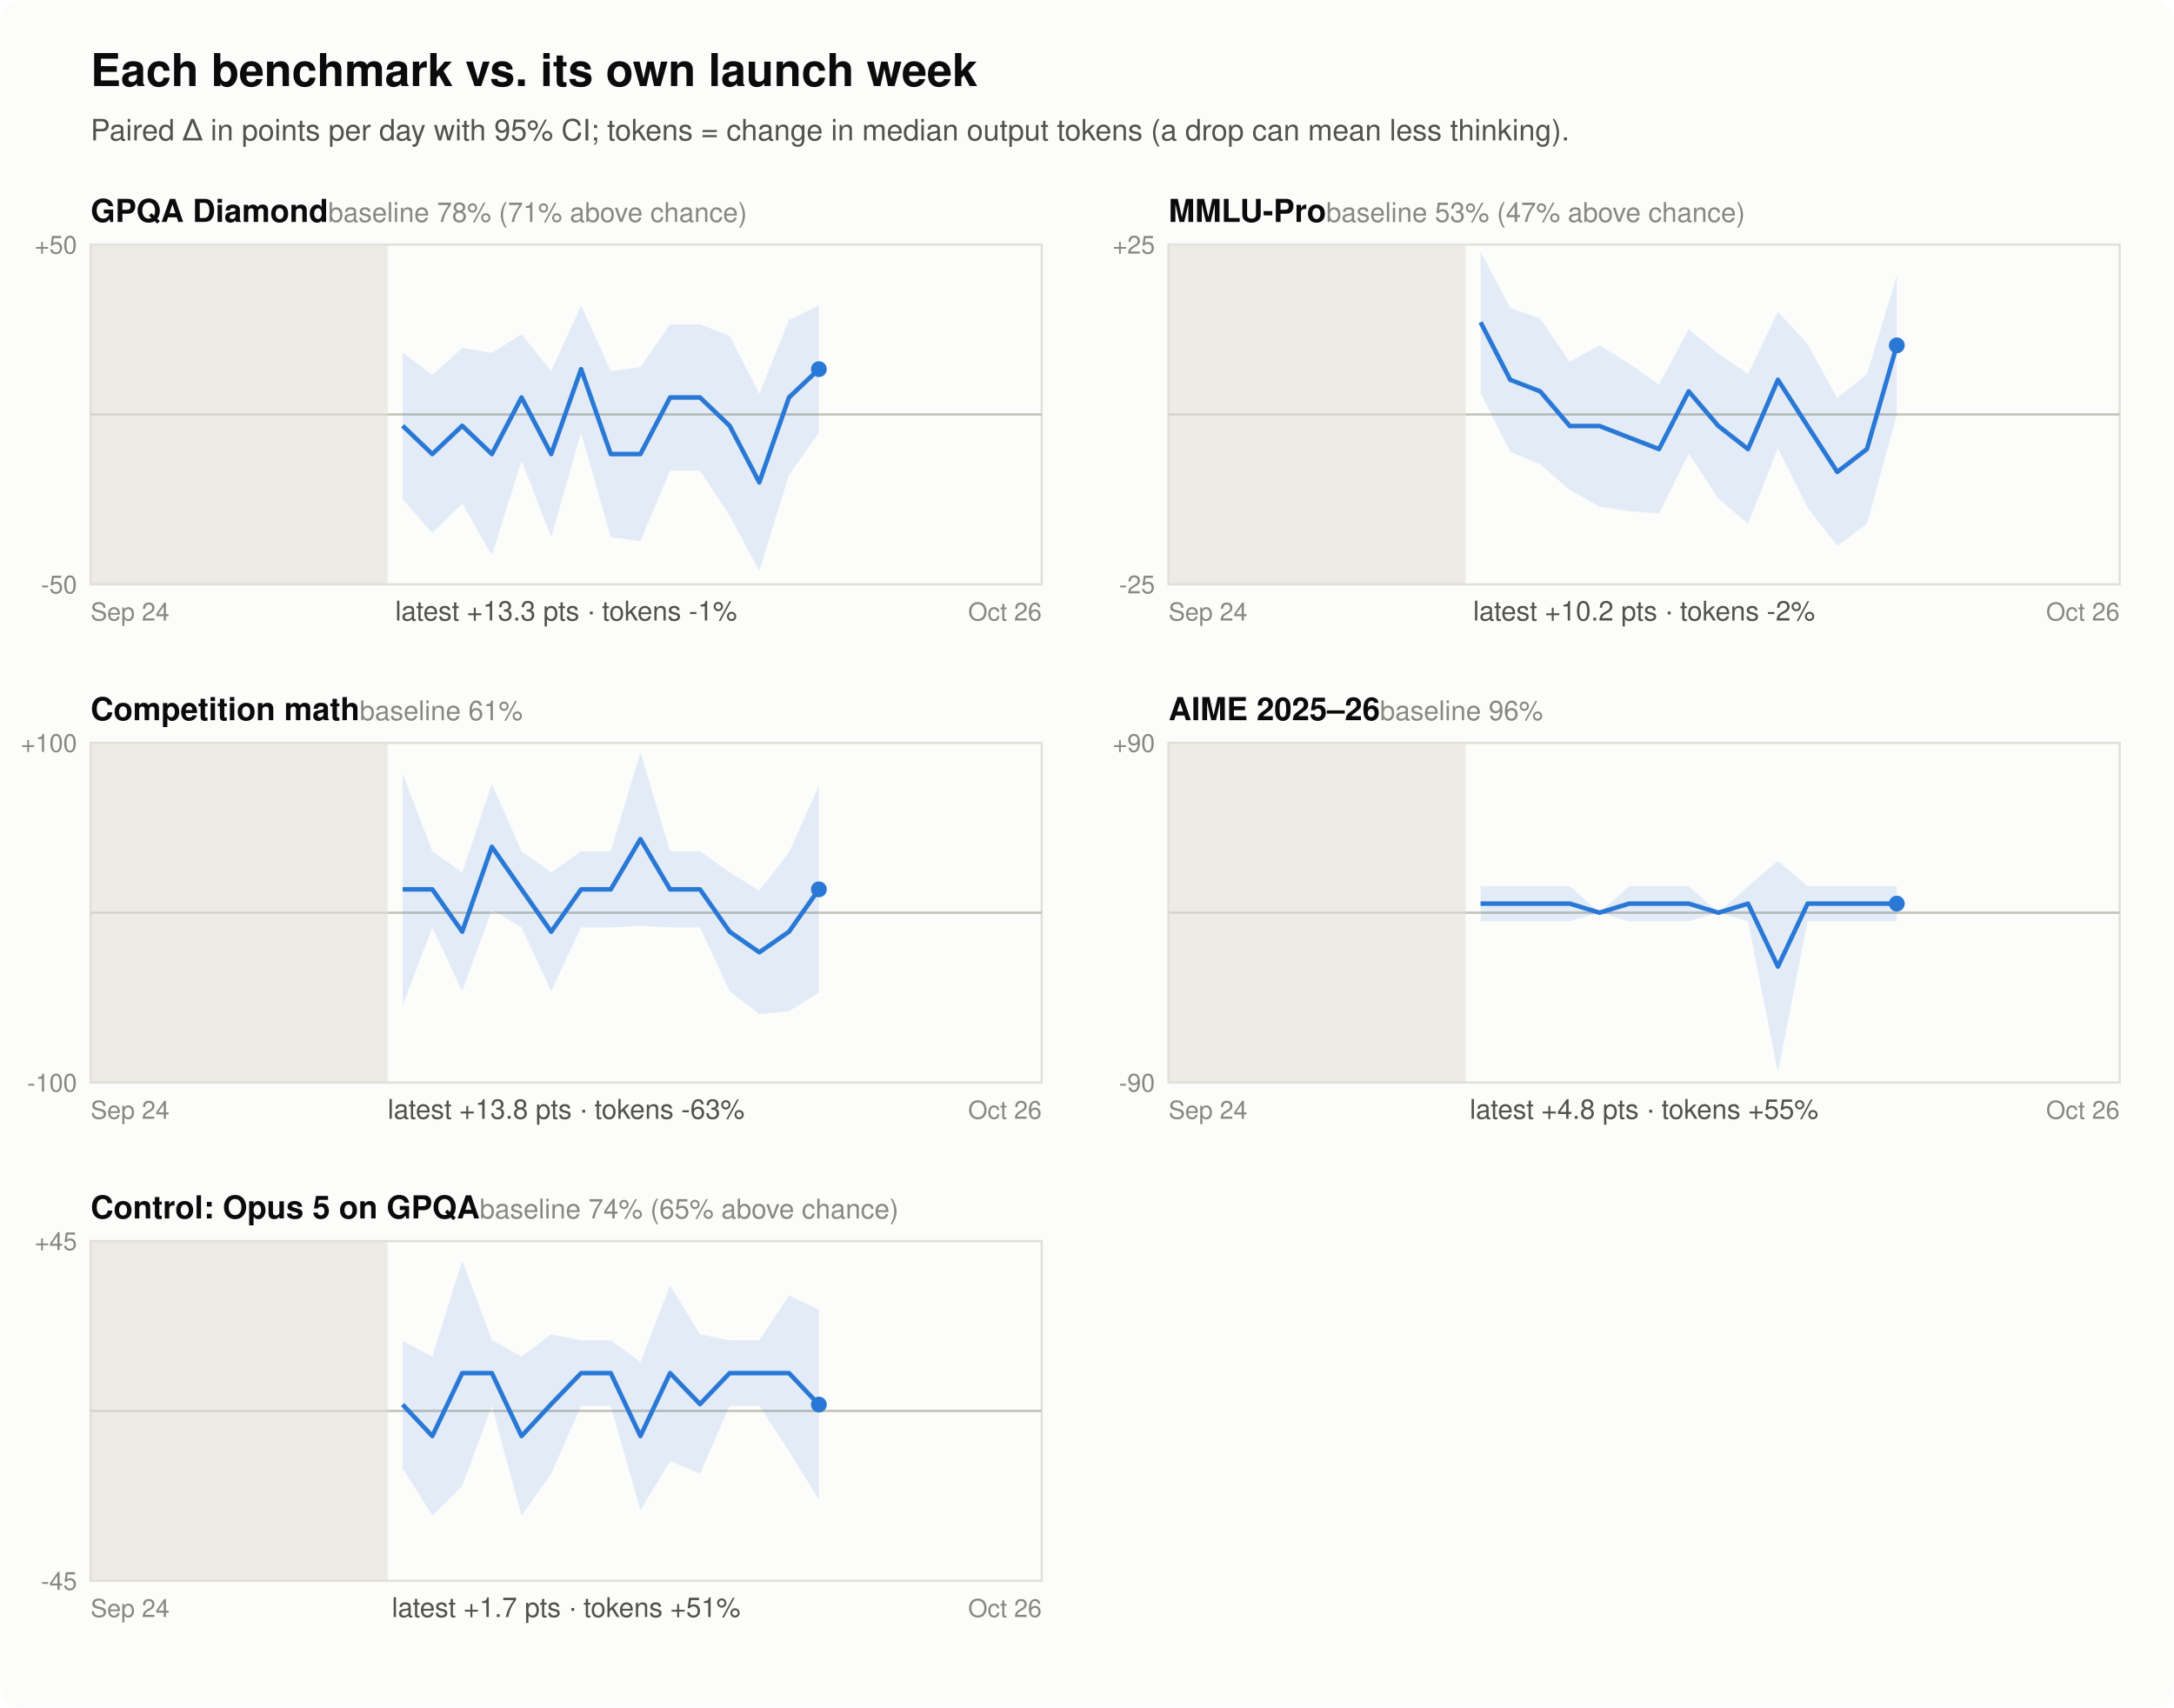
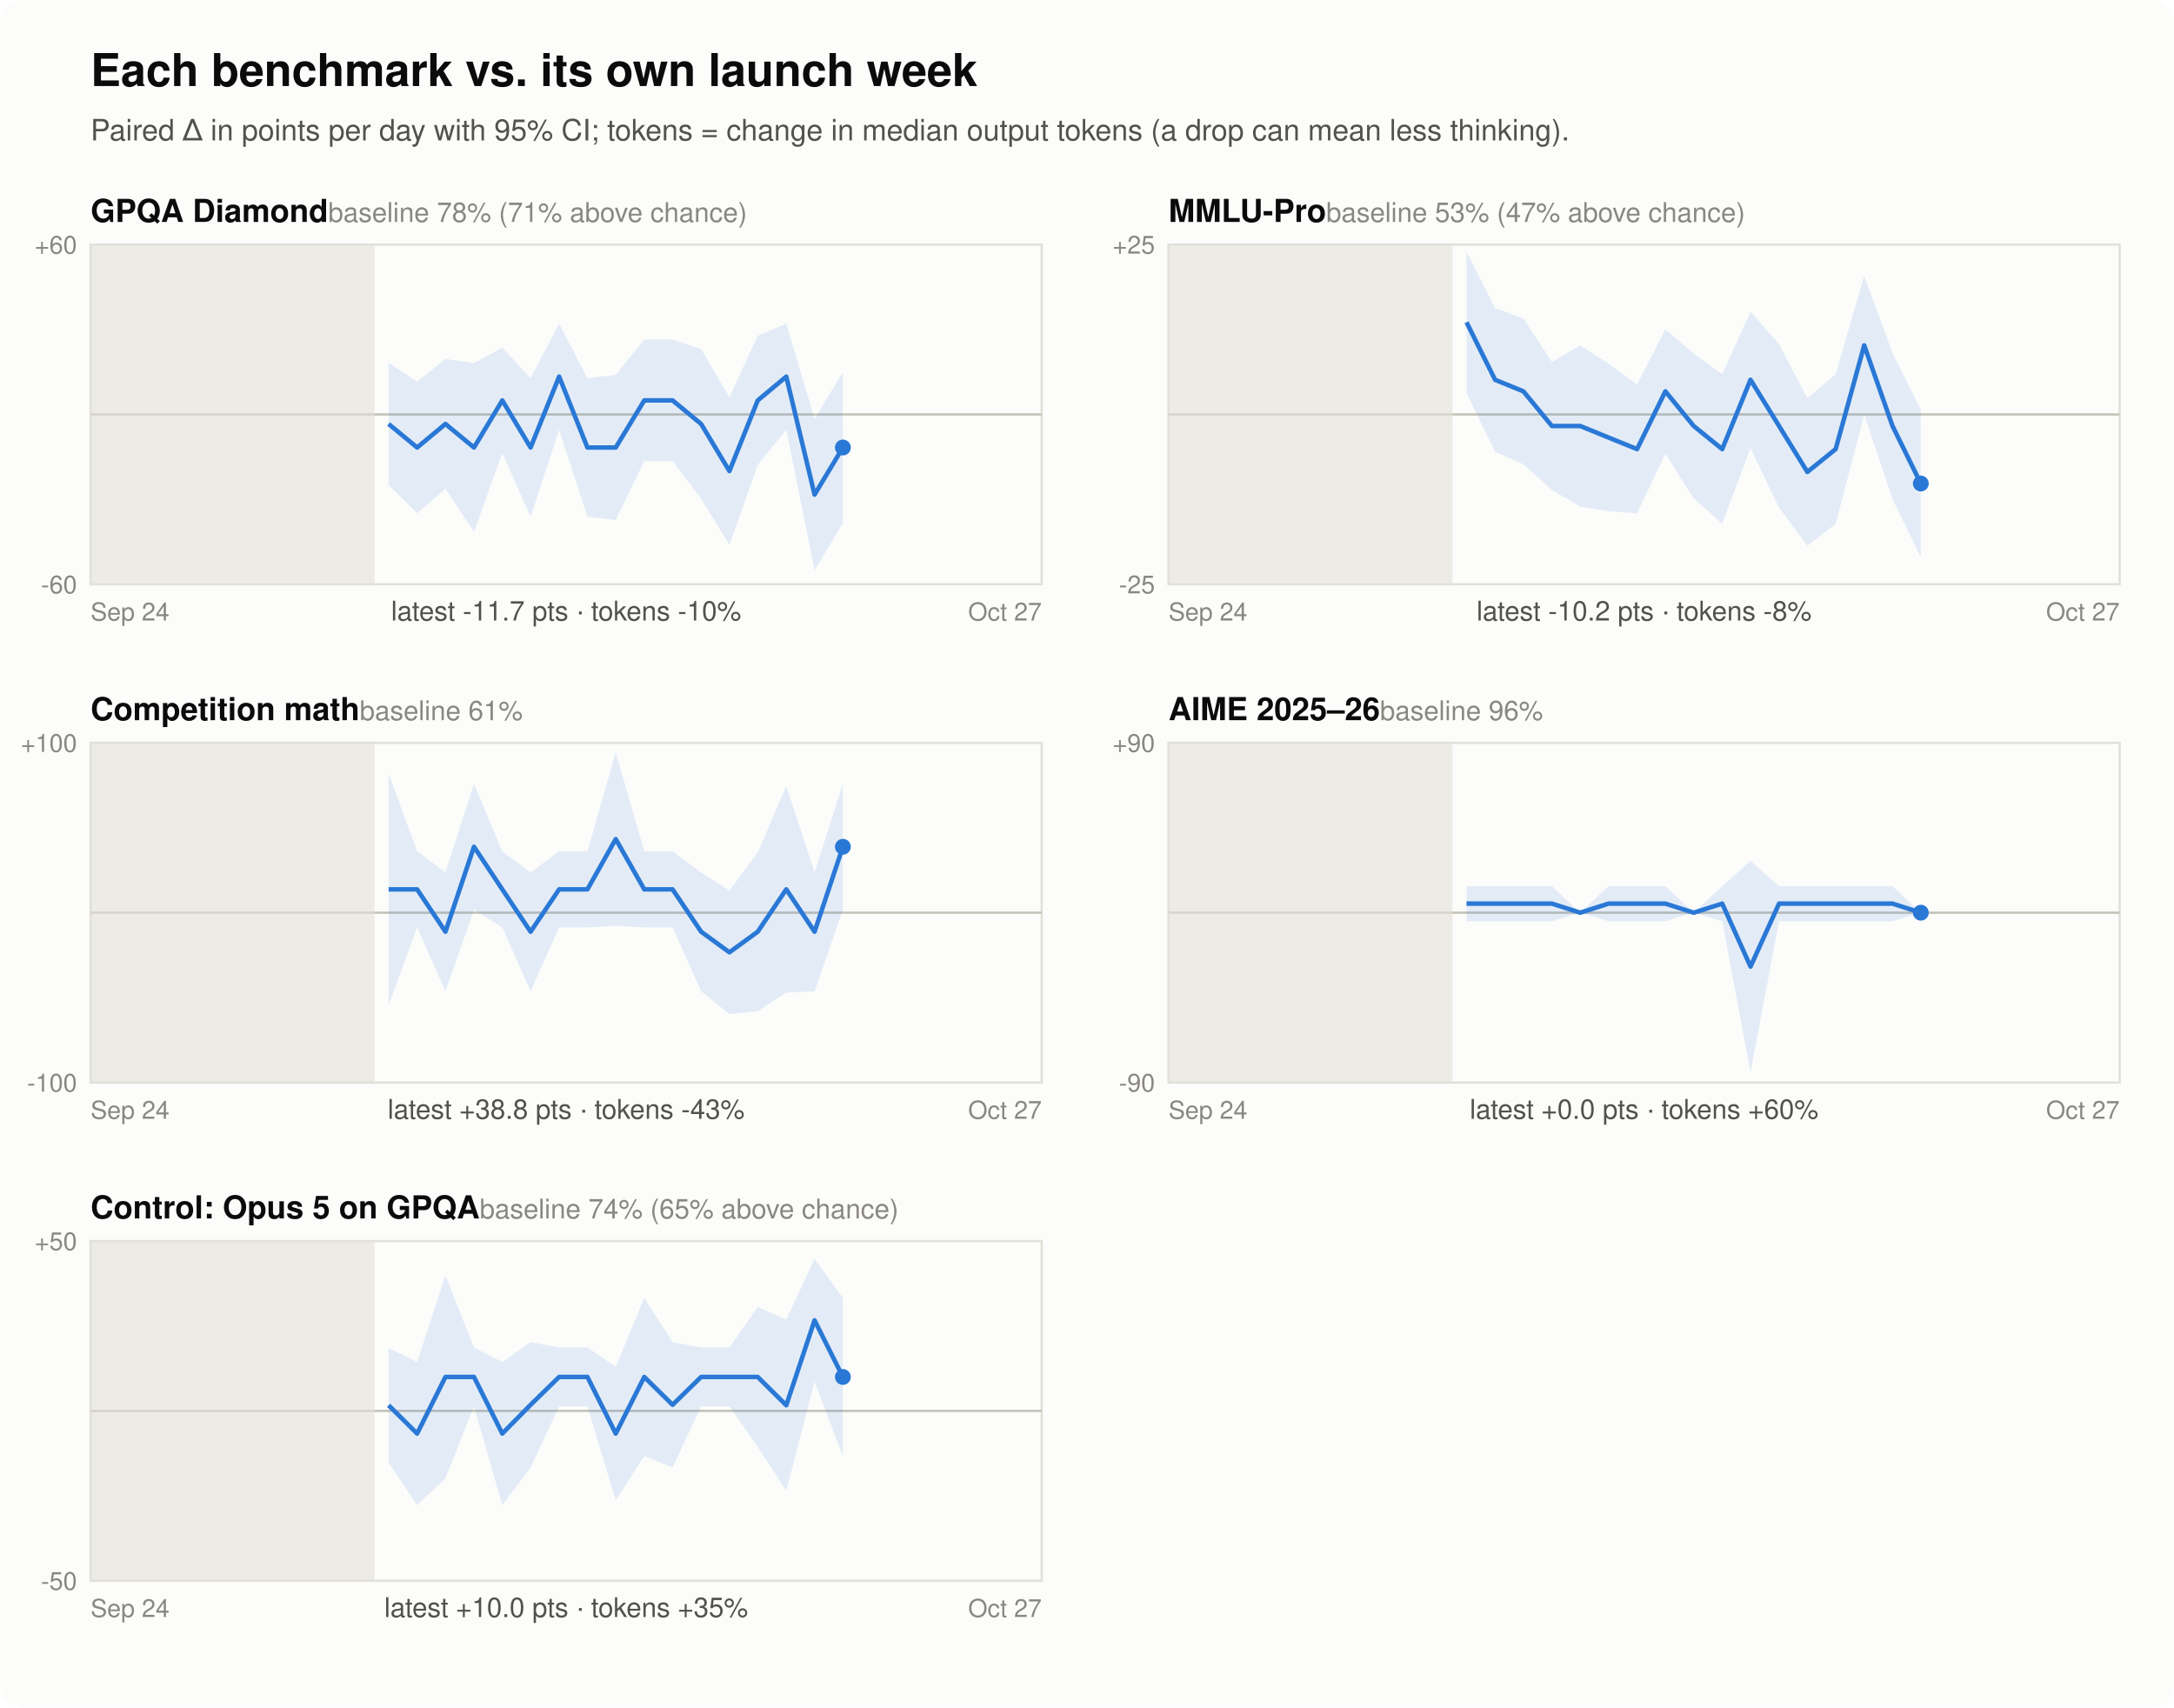
<svg xmlns="http://www.w3.org/2000/svg" width="960" height="754" viewBox="0 0 960 754" font-family="-apple-system, Segoe UI, Helvetica, Arial, sans-serif" role="img" aria-labelledby="ft fd">
  <rect width="960" height="754" rx="10" fill="#fcfcfb" />
  <text x="40" y="38" fill="#0b0b0b" font-size="20" font-weight="600">Each benchmark vs. its own launch week</text>
  <text x="40" y="62" fill="#52514e" font-size="13">Paired Δ in points per day with 95% CI; tokens = change in median output tokens (a drop can mean less thinking).</text>
  <text x="40" y="98" fill="#0b0b0b" font-size="14" font-weight="600">GPQA Diamond<tspan fill="#898781" font-weight="400" font-size="12">  baseline 78% (71% above chance)</tspan>
  </text>
  <rect x="40" y="108" width="420" height="150" fill="none" stroke="#e1e0d9" />
  <line x1="40" y1="183.0" x2="460" y2="183.0" stroke="#c3c2b7" />
-   <text x="34" y="262.0" text-anchor="end" fill="#898781" font-size="11">-50</text>
-   <text x="34" y="112.0" text-anchor="end" fill="#898781" font-size="11">+50</text>
-   <rect x="40.0" y="108" width="131.2" height="150" fill="#e1e0d9" opacity="0.6" />
+   <text x="34" y="262.0" text-anchor="end" fill="#898781" font-size="11">-60</text>
+   <text x="34" y="112.0" text-anchor="end" fill="#898781" font-size="11">+60</text>
+   <rect x="40.0" y="108" width="125.4" height="150" fill="#e1e0d9" opacity="0.6" />
  <text x="40" y="274" fill="#898781" font-size="11">Sep 24</text>
-   <text x="460" y="274" text-anchor="end" fill="#898781" font-size="11">Oct 26</text>
-   <path d="M177.8,155.6 L190.9,165.6 L204.1,153.6 L217.2,155.8 L230.3,147.6 L243.4,163.8 L256.6,134.9 L269.7,163.8 L282.8,162.1 L295.9,143.2 L309.1,143.2 L322.2,148.3 L335.3,173.9 L348.4,141.3 L361.6,134.9 L361.6,191.1 L348.4,209.7 L335.3,252.1 L322.2,227.7 L309.1,207.8 L295.9,207.8 L282.8,238.9 L269.7,237.2 L256.6,191.1 L243.4,237.2 L230.3,203.4 L217.2,245.2 L204.1,222.4 L190.9,235.4 L177.8,220.4 Z" fill="#2a78d6" opacity="0.12" />
-   <path d="M177.8,188.0 L190.9,200.5 L204.1,188.0 L217.2,200.5 L230.3,175.5 L243.4,200.5 L256.6,163.0 L269.7,200.5 L282.8,200.5 L295.9,175.5 L309.1,175.5 L322.2,188.0 L335.3,213.0 L348.4,175.5 L361.6,163.0" fill="none" stroke="#2a78d6" stroke-width="2" stroke-linejoin="round" />
-   <circle cx="361.6" cy="163.0" r="3.5" fill="#2a78d6" />
-   <text x="250.0" y="274" text-anchor="middle" fill="#52514e" font-size="12">latest +13.3 pts · tokens -1%</text>
+   <text x="460" y="274" text-anchor="end" fill="#898781" font-size="11">Oct 27</text>
+   <path d="M171.6,160.1 L184.2,168.5 L196.7,158.5 L209.3,160.3 L221.8,153.5 L234.3,167.0 L246.9,142.9 L259.4,167.0 L271.9,165.5 L284.5,149.9 L297.0,149.9 L309.6,154.1 L322.1,175.4 L334.6,148.2 L347.2,142.9 L359.7,185.0 L372.2,164.2 L372.2,231.0 L359.7,251.8 L347.2,189.8 L334.6,205.3 L322.1,240.6 L309.6,220.2 L297.0,203.6 L284.5,203.6 L271.9,229.6 L259.4,228.2 L246.9,189.8 L234.3,228.2 L221.8,200.0 L209.3,234.9 L196.7,215.8 L184.2,226.6 L171.6,214.2 Z" fill="#2a78d6" opacity="0.12" />
+   <path d="M171.6,187.2 L184.2,197.6 L196.7,187.2 L209.3,197.6 L221.8,176.8 L234.3,197.6 L246.9,166.3 L259.4,197.6 L271.9,197.6 L284.5,176.8 L297.0,176.8 L309.6,187.2 L322.1,208.0 L334.6,176.8 L347.2,166.3 L359.7,218.4 L372.2,197.6" fill="none" stroke="#2a78d6" stroke-width="2" stroke-linejoin="round" />
+   <circle cx="372.2" cy="197.6" r="3.5" fill="#2a78d6" />
+   <text x="250.0" y="274" text-anchor="middle" fill="#52514e" font-size="12">latest -11.7 pts · tokens -10%</text>
  <text x="516" y="98" fill="#0b0b0b" font-size="14" font-weight="600">MMLU-Pro<tspan fill="#898781" font-weight="400" font-size="12">  baseline 53% (47% above chance)</tspan>
  </text>
  <rect x="516" y="108" width="420" height="150" fill="none" stroke="#e1e0d9" />
  <line x1="516" y1="183.0" x2="936" y2="183.0" stroke="#c3c2b7" />
  <text x="510" y="262.0" text-anchor="end" fill="#898781" font-size="11">-25</text>
  <text x="510" y="112.0" text-anchor="end" fill="#898781" font-size="11">+25</text>
-   <rect x="516.0" y="108" width="131.2" height="150" fill="#e1e0d9" opacity="0.6" />
+   <rect x="516.0" y="108" width="125.4" height="150" fill="#e1e0d9" opacity="0.6" />
  <text x="516" y="274" fill="#898781" font-size="11">Sep 24</text>
-   <text x="936" y="274" text-anchor="end" fill="#898781" font-size="11">Oct 26</text>
-   <path d="M653.8,111.1 L666.9,136.0 L680.1,140.6 L693.2,159.8 L706.3,152.5 L719.4,160.6 L732.6,169.8 L745.7,145.4 L758.8,156.1 L771.9,165.2 L785.1,137.6 L798.2,152.0 L811.3,175.8 L824.4,165.2 L837.6,121.8 L837.6,183.2 L824.4,231.3 L811.3,241.0 L798.2,224.2 L785.1,197.9 L771.9,231.3 L758.8,220.1 L745.7,200.3 L732.6,226.7 L719.4,225.7 L706.3,223.7 L693.2,216.4 L680.1,205.0 L666.9,199.5 L653.8,173.6 Z" fill="#2a78d6" opacity="0.12" />
-   <path d="M653.8,142.3 L666.9,167.7 L680.1,172.8 L693.2,188.1 L706.3,188.1 L719.4,193.2 L732.6,198.3 L745.7,172.8 L758.8,188.1 L771.9,198.3 L785.1,167.7 L798.2,188.1 L811.3,208.4 L824.4,198.3 L837.6,152.5" fill="none" stroke="#2a78d6" stroke-width="2" stroke-linejoin="round" />
-   <circle cx="837.6" cy="152.5" r="3.5" fill="#2a78d6" />
-   <text x="726.0" y="274" text-anchor="middle" fill="#52514e" font-size="12">latest +10.2 pts · tokens -2%</text>
+   <text x="936" y="274" text-anchor="end" fill="#898781" font-size="11">Oct 27</text>
+   <path d="M647.6,111.1 L660.2,136.0 L672.7,140.6 L685.3,159.8 L697.8,152.5 L710.3,160.6 L722.9,169.8 L735.4,145.4 L747.9,156.1 L760.5,165.2 L773.0,137.6 L785.6,152.0 L798.1,175.8 L810.6,165.2 L823.2,121.8 L835.7,155.8 L848.2,180.9 L848.2,246.1 L835.7,220.4 L823.2,183.2 L810.6,231.3 L798.1,241.0 L785.6,224.2 L773.0,197.9 L760.5,231.3 L747.9,220.1 L735.4,200.3 L722.9,226.7 L710.3,225.7 L697.8,223.7 L685.3,216.4 L672.7,205.0 L660.2,199.5 L647.6,173.6 Z" fill="#2a78d6" opacity="0.12" />
+   <path d="M647.6,142.3 L660.2,167.7 L672.7,172.8 L685.3,188.1 L697.8,188.1 L710.3,193.2 L722.9,198.3 L735.4,172.8 L747.9,188.1 L760.5,198.3 L773.0,167.7 L785.6,188.1 L798.1,208.4 L810.6,198.3 L823.2,152.5 L835.7,188.1 L848.2,213.5" fill="none" stroke="#2a78d6" stroke-width="2" stroke-linejoin="round" />
+   <circle cx="848.2" cy="213.5" r="3.5" fill="#2a78d6" />
+   <text x="726.0" y="274" text-anchor="middle" fill="#52514e" font-size="12">latest -10.2 pts · tokens -8%</text>
  <text x="40" y="318" fill="#0b0b0b" font-size="14" font-weight="600">Competition math<tspan fill="#898781" font-weight="400" font-size="12">  baseline 61%</tspan>
  </text>
  <rect x="40" y="328" width="420" height="150" fill="none" stroke="#e1e0d9" />
  <line x1="40" y1="403.0" x2="460" y2="403.0" stroke="#c3c2b7" />
  <text x="34" y="482.0" text-anchor="end" fill="#898781" font-size="11">-100</text>
  <text x="34" y="332.0" text-anchor="end" fill="#898781" font-size="11">+100</text>
-   <rect x="40.0" y="328" width="131.2" height="150" fill="#e1e0d9" opacity="0.6" />
+   <rect x="40.0" y="328" width="125.4" height="150" fill="#e1e0d9" opacity="0.6" />
  <text x="40" y="494" fill="#898781" font-size="11">Sep 24</text>
-   <text x="460" y="494" text-anchor="end" fill="#898781" font-size="11">Oct 26</text>
-   <path d="M177.8,341.5 L190.9,375.9 L204.1,385.2 L217.2,346.1 L230.3,375.9 L243.4,385.2 L256.6,375.9 L269.7,375.9 L282.8,332.2 L295.9,375.9 L309.1,375.9 L322.2,385.2 L335.3,393.2 L348.4,376.4 L361.6,347.0 L361.6,438.3 L348.4,446.5 L335.3,447.8 L322.2,437.7 L309.1,409.5 L295.9,409.5 L282.8,408.8 L269.7,409.5 L256.6,409.5 L243.4,437.7 L230.3,409.5 L217.2,401.8 L204.1,437.7 L190.9,409.5 L177.8,443.9 Z" fill="#2a78d6" opacity="0.12" />
-   <path d="M177.8,392.7 L190.9,392.7 L204.1,411.4 L217.2,373.9 L230.3,392.7 L243.4,411.4 L256.6,392.7 L269.7,392.7 L282.8,370.5 L295.9,392.7 L309.1,392.7 L322.2,411.4 L335.3,420.5 L348.4,411.4 L361.6,392.7" fill="none" stroke="#2a78d6" stroke-width="2" stroke-linejoin="round" />
-   <circle cx="361.6" cy="392.7" r="3.5" fill="#2a78d6" />
-   <text x="250.0" y="494" text-anchor="middle" fill="#52514e" font-size="12">latest +13.8 pts · tokens -63%</text>
+   <text x="460" y="494" text-anchor="end" fill="#898781" font-size="11">Oct 27</text>
+   <path d="M171.6,341.5 L184.2,375.9 L196.7,385.2 L209.3,346.1 L221.8,375.9 L234.3,385.2 L246.9,375.9 L259.4,375.9 L271.9,332.2 L284.5,375.9 L297.0,375.9 L309.6,385.2 L322.1,393.2 L334.6,376.4 L347.2,347.0 L359.7,385.2 L372.2,346.1 L372.2,401.8 L359.7,437.7 L347.2,438.3 L334.6,446.5 L322.1,447.8 L309.6,437.7 L297.0,409.5 L284.5,409.5 L271.9,408.8 L259.4,409.5 L246.9,409.5 L234.3,437.7 L221.8,409.5 L209.3,401.8 L196.7,437.7 L184.2,409.5 L171.6,443.9 Z" fill="#2a78d6" opacity="0.12" />
+   <path d="M171.6,392.7 L184.2,392.7 L196.7,411.4 L209.3,373.9 L221.8,392.7 L234.3,411.4 L246.9,392.7 L259.4,392.7 L271.9,370.5 L284.5,392.7 L297.0,392.7 L309.6,411.4 L322.1,420.5 L334.6,411.4 L347.2,392.7 L359.7,411.4 L372.2,373.9" fill="none" stroke="#2a78d6" stroke-width="2" stroke-linejoin="round" />
+   <circle cx="372.2" cy="373.9" r="3.5" fill="#2a78d6" />
+   <text x="250.0" y="494" text-anchor="middle" fill="#52514e" font-size="12">latest +38.8 pts · tokens -43%</text>
  <text x="516" y="318" fill="#0b0b0b" font-size="14" font-weight="600">AIME 2025–26<tspan fill="#898781" font-weight="400" font-size="12">  baseline 96%</tspan>
  </text>
  <rect x="516" y="328" width="420" height="150" fill="none" stroke="#e1e0d9" />
  <line x1="516" y1="403.0" x2="936" y2="403.0" stroke="#c3c2b7" />
  <text x="510" y="482.0" text-anchor="end" fill="#898781" font-size="11">-90</text>
  <text x="510" y="332.0" text-anchor="end" fill="#898781" font-size="11">+90</text>
-   <rect x="516.0" y="328" width="131.2" height="150" fill="#e1e0d9" opacity="0.6" />
+   <rect x="516.0" y="328" width="125.4" height="150" fill="#e1e0d9" opacity="0.6" />
  <text x="516" y="494" fill="#898781" font-size="11">Sep 24</text>
-   <text x="936" y="494" text-anchor="end" fill="#898781" font-size="11">Oct 26</text>
-   <path d="M653.8,391.3 L666.9,391.3 L680.1,391.3 L693.2,391.3 L706.3,403.0 L719.4,391.3 L732.6,391.3 L745.7,391.3 L758.8,403.0 L771.9,391.3 L785.1,380.1 L798.2,391.3 L811.3,391.3 L824.4,391.3 L837.6,391.3 L837.6,406.8 L824.4,406.8 L811.3,406.8 L798.2,406.8 L785.1,473.5 L771.9,406.8 L758.8,403.0 L745.7,406.8 L732.6,406.8 L719.4,406.8 L706.3,403.0 L693.2,406.8 L680.1,406.8 L666.9,406.8 L653.8,406.8 Z" fill="#2a78d6" opacity="0.12" />
-   <path d="M653.8,399.0 L666.9,399.0 L680.1,399.0 L693.2,399.0 L706.3,403.0 L719.4,399.0 L732.6,399.0 L745.7,399.0 L758.8,403.0 L771.9,399.0 L785.1,426.8 L798.2,399.0 L811.3,399.0 L824.4,399.0 L837.6,399.0" fill="none" stroke="#2a78d6" stroke-width="2" stroke-linejoin="round" />
-   <circle cx="837.6" cy="399.0" r="3.5" fill="#2a78d6" />
-   <text x="726.0" y="494" text-anchor="middle" fill="#52514e" font-size="12">latest +4.8 pts · tokens +55%</text>
+   <text x="936" y="494" text-anchor="end" fill="#898781" font-size="11">Oct 27</text>
+   <path d="M647.6,391.3 L660.2,391.3 L672.7,391.3 L685.3,391.3 L697.8,403.0 L710.3,391.3 L722.9,391.3 L735.4,391.3 L747.9,403.0 L760.5,391.3 L773.0,380.1 L785.6,391.3 L798.1,391.3 L810.6,391.3 L823.2,391.3 L835.7,391.3 L848.2,403.0 L848.2,403.0 L835.7,406.8 L823.2,406.8 L810.6,406.8 L798.1,406.8 L785.6,406.8 L773.0,473.5 L760.5,406.8 L747.9,403.0 L735.4,406.8 L722.9,406.8 L710.3,406.8 L697.8,403.0 L685.3,406.8 L672.7,406.8 L660.2,406.8 L647.6,406.8 Z" fill="#2a78d6" opacity="0.12" />
+   <path d="M647.6,399.0 L660.2,399.0 L672.7,399.0 L685.3,399.0 L697.8,403.0 L710.3,399.0 L722.9,399.0 L735.4,399.0 L747.9,403.0 L760.5,399.0 L773.0,426.8 L785.6,399.0 L798.1,399.0 L810.6,399.0 L823.2,399.0 L835.7,399.0 L848.2,403.0" fill="none" stroke="#2a78d6" stroke-width="2" stroke-linejoin="round" />
+   <circle cx="848.2" cy="403.0" r="3.5" fill="#2a78d6" />
+   <text x="726.0" y="494" text-anchor="middle" fill="#52514e" font-size="12">latest +0.0 pts · tokens +60%</text>
  <text x="40" y="538" fill="#0b0b0b" font-size="14" font-weight="600">Control: Opus 5 on GPQA<tspan fill="#898781" font-weight="400" font-size="12">  baseline 74% (65% above chance)</tspan>
  </text>
  <rect x="40" y="548" width="420" height="150" fill="none" stroke="#e1e0d9" />
  <line x1="40" y1="623.0" x2="460" y2="623.0" stroke="#c3c2b7" />
-   <text x="34" y="702.0" text-anchor="end" fill="#898781" font-size="11">-45</text>
-   <text x="34" y="552.0" text-anchor="end" fill="#898781" font-size="11">+45</text>
-   <rect x="40.0" y="548" width="131.2" height="150" fill="#e1e0d9" opacity="0.6" />
+   <text x="34" y="702.0" text-anchor="end" fill="#898781" font-size="11">-50</text>
+   <text x="34" y="552.0" text-anchor="end" fill="#898781" font-size="11">+50</text>
+   <rect x="40.0" y="548" width="125.4" height="150" fill="#e1e0d9" opacity="0.6" />
  <text x="40" y="714" fill="#898781" font-size="11">Sep 24</text>
-   <text x="460" y="714" text-anchor="end" fill="#898781" font-size="11">Oct 26</text>
-   <path d="M177.8,592.1 L190.9,599.0 L204.1,556.6 L217.2,591.8 L230.3,599.0 L243.4,589.2 L256.6,591.8 L269.7,591.8 L282.8,601.4 L295.9,567.6 L309.1,589.2 L322.2,591.8 L335.3,591.8 L348.4,572.0 L361.6,578.3 L361.6,662.2 L348.4,640.7 L335.3,620.8 L322.2,620.8 L309.1,650.7 L295.9,645.1 L282.8,666.9 L269.7,620.8 L256.6,620.8 L243.4,650.7 L230.3,669.2 L217.2,620.8 L204.1,656.1 L190.9,669.2 L177.8,648.3 Z" fill="#2a78d6" opacity="0.12" />
-   <path d="M177.8,620.2 L190.9,634.1 L204.1,606.3 L217.2,606.3 L230.3,634.1 L243.4,620.0 L256.6,606.3 L269.7,606.3 L282.8,634.1 L295.9,606.3 L309.1,620.0 L322.2,606.3 L335.3,606.3 L348.4,606.3 L361.6,620.2" fill="none" stroke="#2a78d6" stroke-width="2" stroke-linejoin="round" />
-   <circle cx="361.6" cy="620.2" r="3.5" fill="#2a78d6" />
-   <text x="250.0" y="714" text-anchor="middle" fill="#52514e" font-size="12">latest +1.7 pts · tokens +51%</text>
+   <text x="460" y="714" text-anchor="end" fill="#898781" font-size="11">Oct 27</text>
+   <path d="M171.6,595.2 L184.2,601.4 L196.7,563.2 L209.3,595.0 L221.8,601.4 L234.3,592.6 L246.9,595.0 L259.4,595.0 L271.9,603.5 L284.5,573.1 L297.0,592.6 L309.6,595.0 L322.1,595.0 L334.6,577.1 L347.2,582.7 L359.7,555.8 L372.2,573.1 L372.2,642.9 L359.7,610.2 L347.2,658.3 L334.6,638.9 L322.1,621.0 L309.6,621.0 L297.0,648.0 L284.5,642.9 L271.9,662.5 L259.4,621.0 L246.9,621.0 L234.3,648.0 L221.8,664.6 L209.3,621.0 L196.7,652.8 L184.2,664.6 L171.6,645.8 Z" fill="#2a78d6" opacity="0.12" />
+   <path d="M171.6,620.5 L184.2,633.0 L196.7,608.0 L209.3,608.0 L221.8,633.0 L234.3,620.3 L246.9,608.0 L259.4,608.0 L271.9,633.0 L284.5,608.0 L297.0,620.3 L309.6,608.0 L322.1,608.0 L334.6,608.0 L347.2,620.5 L359.7,583.0 L372.2,608.0" fill="none" stroke="#2a78d6" stroke-width="2" stroke-linejoin="round" />
+   <circle cx="372.2" cy="608.0" r="3.5" fill="#2a78d6" />
+   <text x="250.0" y="714" text-anchor="middle" fill="#52514e" font-size="12">latest +10.0 pts · tokens +35%</text>
</svg>
